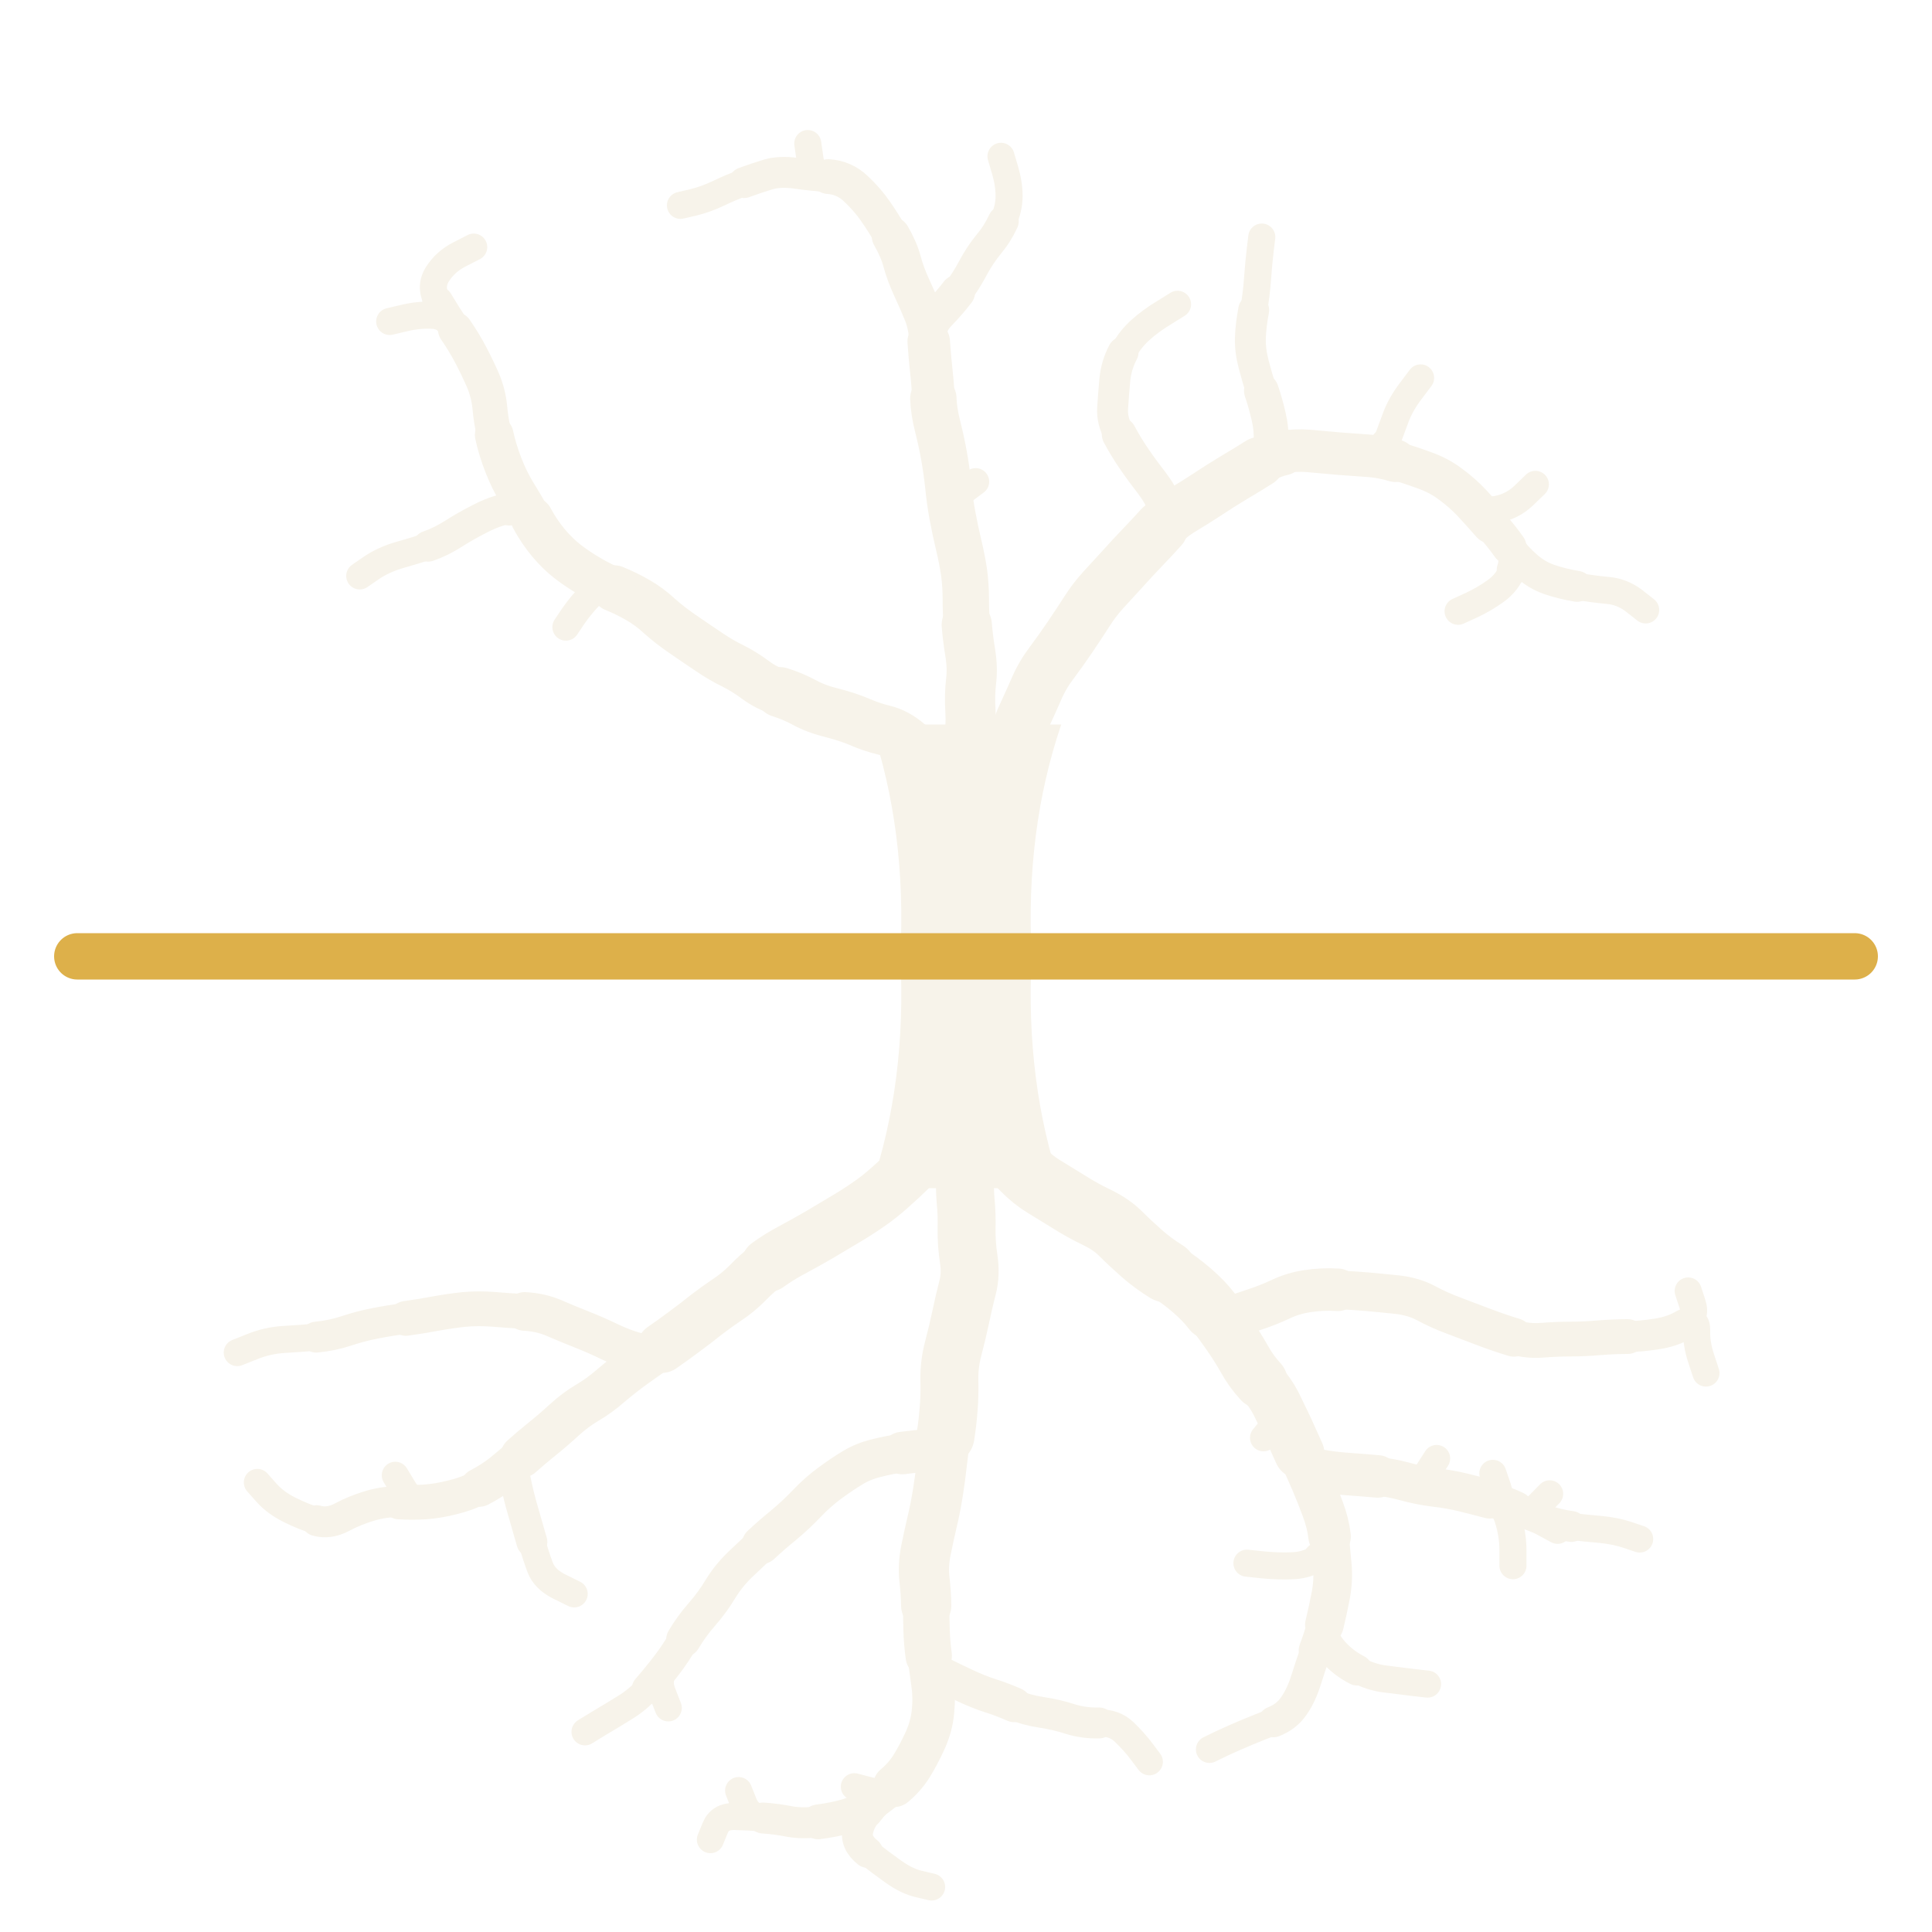
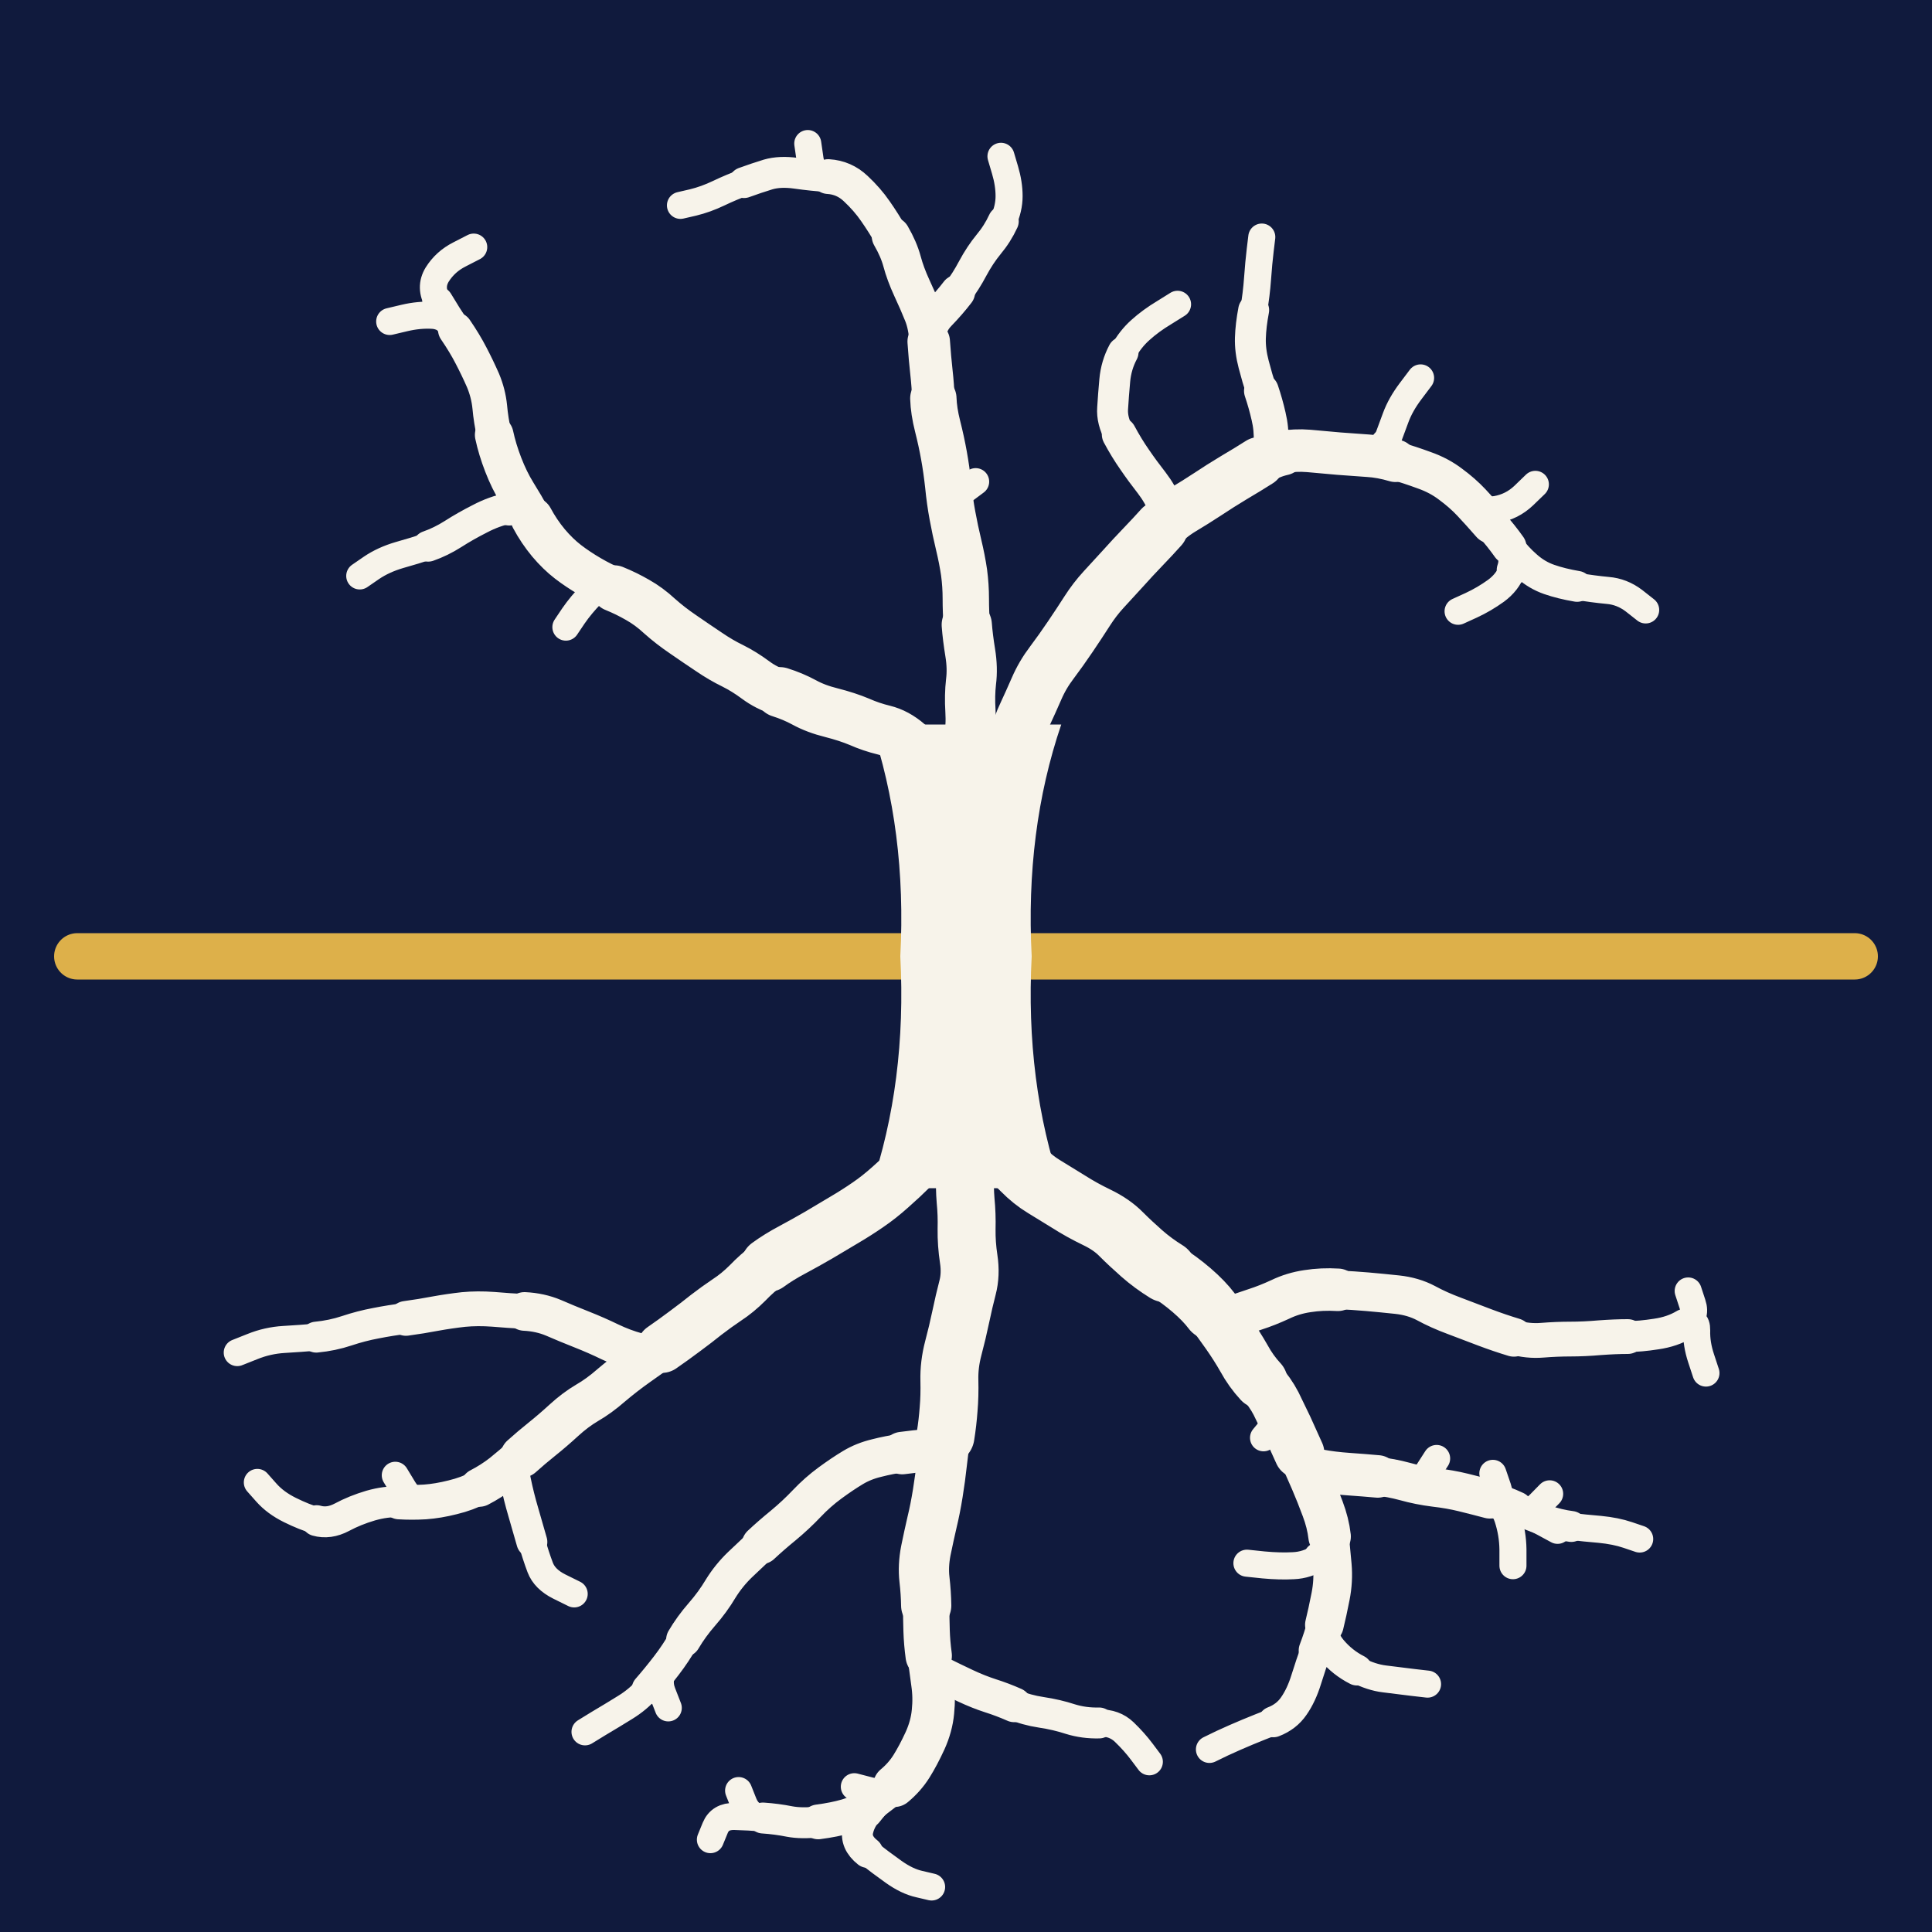
<svg xmlns="http://www.w3.org/2000/svg" viewBox="0 0 100 100" width="1000" height="1000" role="img" aria-label="True Data Sovereignty: threads gather above, pass one ground line, and spread below">
+   <rect width="100" height="100" fill="#101A3D" />
+   <path d="M4 49.5 H96" fill="none" stroke="#DDB04A" stroke-width="2.4" stroke-linecap="round" />
  <g fill="none" stroke-linecap="round" stroke-linejoin="round">
    <path d="M47.6 60L47.14 60.46M47.14 60.46Q46.68 60.92 46.09 61.44M46.09 61.44Q45.5 61.97 44.91 62.37M44.91 62.37Q44.33 62.77 43.7 63.14M43.7 63.14Q43.08 63.51 42.39 63.92M42.39 63.92Q41.7 64.32 41.01 64.69M41.01 64.69Q40.31 65.06 39.75 65.47M62.72 67.86Q63.13 68.39 63.57 69.02M63.57 69.02Q64.02 69.66 64.39 70.31M64.39 70.31Q64.75 70.97 65.25 71.51" stroke="#F7F3EA" stroke-width="2.8" />
    <path d="M52.4 60L52.93 60.53M52.93 60.53Q53.46 61.07 54.04 61.42M54.04 61.42Q54.62 61.77 55.31 62.2M55.31 62.2Q56 62.64 56.77 63.01M56.77 63.01Q57.54 63.38 58.03 63.88M58.03 63.88Q58.52 64.37 59.1 64.88M59.1 64.88Q59.68 65.39 60.36 65.81" stroke="#F7F3EA" stroke-width="3.2" />
    <path d="M50 60L49.96 60.72M49.96 60.72Q49.92 61.44 49.98 62.15M49.98 62.15Q50.05 62.86 50.03 63.62M50.03 63.62Q50.02 64.38 50.14 65.17M50.14 65.17Q50.26 65.96 50.08 66.65M50.08 66.65Q49.9 67.34 49.73 68.15M49.73 68.15Q49.56 68.96 49.34 69.79M60.36 65.81Q61.04 66.23 61.68 66.78M49.34 69.79Q49.12 70.63 49.14 71.44M61.68 66.78Q62.32 67.33 62.72 67.86M49.14 71.44Q49.16 72.25 49.1 72.94M49.1 72.94Q49.05 73.63 48.94 74.32" stroke="#F7F3EA" stroke-width="3" />
    <path d="M39.75 65.47Q39.19 65.89 38.69 66.41M38.69 66.41Q38.18 66.92 37.63 67.28M37.63 67.28Q37.08 67.65 36.56 68.05M36.56 68.05Q36.05 68.46 35.44 68.91M48.94 74.32Q48.83 75 48.75 75.74M35.44 68.91Q34.84 69.36 34.26 69.76M48.75 75.74Q48.67 76.48 48.54 77.29M65.25 71.51Q65.74 72.05 66.05 72.65M48.54 77.29Q48.41 78.1 48.24 78.8M66.05 72.65Q66.35 73.26 66.64 73.87M48.24 78.8Q48.08 79.49 47.92 80.27M66.64 73.87Q66.92 74.48 67.25 75.22M47.92 80.27Q47.77 81.05 47.85 81.75M47.85 81.75Q47.93 82.44 47.94 83.1" stroke="#F7F3EA" stroke-width="2.6" />
    <path d="M62.72 67.86Q63.13 68.39 63.74 68.18M63.74 68.18Q64.36 67.98 64.97 67.77M48.94 74.32Q48.83 75 48.1 75.06M64.97 67.77Q65.59 67.57 66.26 67.26M34.26 69.76Q33.68 70.16 32.98 70.66M48.1 75.06Q47.36 75.12 46.7 75.21M66.26 67.26Q66.92 66.94 67.67 66.83M32.98 70.66Q32.29 71.15 31.64 71.7M67.67 66.83Q68.42 66.71 69.25 66.76M31.64 71.7Q31 72.26 30.39 72.61M30.39 72.61Q29.78 72.97 29.19 73.51M67.25 75.22Q67.59 75.97 67.89 76.66M29.19 73.51Q28.6 74.05 28.05 74.49M67.25 75.22Q67.59 75.97 68.27 76.11M67.89 76.66Q68.19 77.36 68.46 78.09M28.05 74.49Q27.5 74.93 27 75.38M68.27 76.11Q68.94 76.24 69.8 76.3M68.46 78.09Q68.74 78.83 68.82 79.53M69.8 76.3Q70.65 76.36 71.31 76.42M48.07 85.7Q48.16 86.37 48.26 87.11M48.26 87.11Q48.37 87.85 48.29 88.6M48.29 88.6Q48.22 89.35 47.88 90.1M47.88 90.1Q47.53 90.86 47.18 91.42M47.18 91.42Q46.83 91.98 46.29 92.43" stroke="#F7F3EA" stroke-width="2.2" />
    <path d="M34.26 69.76Q33.68 70.16 32.97 69.98M46.7 75.21Q46.03 75.3 45.37 75.47M45.37 75.47Q44.7 75.63 44.15 75.96M32.97 69.98Q32.27 69.79 31.56 69.45M69.25 66.76Q70.07 66.8 70.77 66.86M44.15 75.96Q43.6 76.29 42.96 76.76M31.56 69.45Q30.86 69.11 30.1 68.81M70.77 66.86Q71.46 66.92 72.31 67.01M30.1 68.81Q29.34 68.51 28.65 68.21M42.96 76.76Q42.32 77.23 41.76 77.82M72.31 67.01Q73.15 67.1 73.81 67.45M41.76 77.82Q41.2 78.41 40.55 78.95M28.65 68.21Q27.96 67.92 27.15 67.88M73.81 67.45Q74.47 67.81 75.28 68.11M27 75.38Q26.5 75.82 25.97 76.25M68.82 79.53Q68.89 80.22 68.96 81.02M40.55 78.95Q39.89 79.49 39.39 79.96M75.28 68.11Q76.08 68.41 76.86 68.71M71.31 76.42Q71.97 76.48 72.71 76.68M25.97 76.25Q25.43 76.67 24.81 76.99M68.96 81.02Q69.03 81.82 68.87 82.63M76.86 68.71Q77.63 69 78.36 69.22M72.71 76.68Q73.46 76.89 74.26 76.99M68.87 82.63Q68.71 83.45 68.55 84.1M74.26 76.99Q75.05 77.08 75.74 77.25M75.74 77.25Q76.43 77.42 77.11 77.6" stroke="#F7F3EA" stroke-width="2" />
    <path d="M66.05 72.65Q66.35 73.26 65.88 73.84L65.4 74.42M68.27 80.62Q67.64 81.01 66.95 81.04M72.71 76.68Q73.46 76.89 73.91 76.19L74.36 75.49M66.95 81.04Q66.26 81.08 65.4 81L64.54 80.91M27.53 79.81Q27.73 80.52 27.96 81.13M27.96 81.13Q28.19 81.74 28.95 82.12L29.72 82.5M22 77.74Q21.32 77.78 20.89 77.07L20.46 76.36M77.11 77.6Q77.78 77.77 77.53 77.02L77.27 76.26M70.24 86.44Q70.99 86.82 71.66 86.9M33.5 87.42Q33.02 87.97 32.35 88.38M65.91 89.12Q65.23 89.38 64.58 89.65M77.11 77.6Q77.78 77.77 78.04 78.57M34.49 86.21Q33.99 86.86 34.29 87.63L34.59 88.4M16.37 69.21Q15.55 69.28 14.7 69.33M78.46 78.09Q79.13 78.41 79.88 78.81L80.62 79.21M46.29 92.43Q45.75 92.88 45.36 93.39L44.96 93.89M71.66 86.9Q72.34 86.98 73.11 87.08L73.89 87.17M32.35 88.38Q31.69 88.79 30.98 89.21L30.28 89.64M64.58 89.65Q63.93 89.92 63.26 90.23L62.6 90.55M78.04 78.57Q78.3 79.37 78.31 80.2L78.31 81.04M14.7 69.33Q13.85 69.38 13.06 69.7L12.28 70.01M78.46 78.09Q79.13 78.41 79.67 77.87L80.21 77.32M46.29 92.43Q45.75 92.88 44.99 92.68L44.22 92.48M81.33 79.01Q81.98 79.09 82.81 79.16M16.39 78.71Q15.76 78.53 15.01 78.16M56.89 89.18Q57.68 89.16 58.19 89.65M87.19 68.55Q87.83 68.17 87.82 68.86M82.81 79.16Q83.63 79.24 84.25 79.45L84.87 79.66M44.91 95.88Q45.57 96.4 46.26 96.89M15.01 78.16Q14.26 77.79 13.79 77.26L13.32 76.73M58.19 89.65Q58.71 90.15 59.1 90.67L59.49 91.19M87.19 68.55Q87.83 68.17 87.6 67.49L87.38 66.82M46.26 96.89Q46.95 97.38 47.58 97.52L48.22 97.67M39.49 94.1Q38.78 94.04 38.02 94.02M87.82 68.86Q87.8 69.56 88.05 70.31L88.3 71.07M39.49 94.1Q38.78 94.04 38.5 93.36L38.23 92.68M38.02 94.02Q37.27 94 37.02 94.61L36.77 95.22" stroke="#F7F3EA" stroke-width="1.4" />
    <path d="M47.94 83.1Q47.94 83.76 47.96 84.4M47.96 84.4Q47.98 85.04 48.07 85.7" stroke="#F7F3EA" stroke-width="2.4" />
    <path d="M27.15 67.88Q26.34 67.84 25.53 67.77M48.07 85.7Q48.16 86.37 48.74 86.66M39.39 79.96Q38.89 80.43 38.3 80.99M25.53 67.77Q24.72 67.71 23.99 67.78M48.74 86.66Q49.32 86.95 49.98 87.26M38.3 80.99Q37.72 81.55 37.3 82.23M23.99 67.78Q23.27 67.86 22.55 67.99M24.81 76.99Q24.18 77.32 23.43 77.5M78.36 69.22Q79.08 69.43 79.83 69.37M37.3 82.23Q36.89 82.92 36.33 83.56M68.55 84.1Q68.38 84.75 68.12 85.43M22.55 67.99Q21.82 68.13 21.01 68.24M49.98 87.26Q50.64 87.57 51.26 87.77M23.43 77.5Q22.68 77.69 22 77.74M79.83 69.37Q80.58 69.31 81.29 69.31M36.33 83.56Q35.78 84.19 35.38 84.87M51.26 87.77Q51.89 87.97 52.5 88.24M22 77.74Q21.32 77.78 20.66 77.74M81.29 69.31Q82 69.31 82.8 69.24M46.29 92.43Q45.75 92.88 45.09 93.36M77.11 77.6Q77.78 77.77 78.46 78.09M82.8 69.24Q83.61 69.18 84.25 69.18M45.09 93.36Q44.44 93.83 43.81 94.01M43.81 94.01Q43.19 94.19 42.35 94.3" stroke="#F7F3EA" stroke-width="1.8" />
    <path d="M27 75.38Q26.5 75.82 26.68 76.64M68.82 79.53Q68.89 80.22 68.27 80.62M26.68 76.64Q26.85 77.47 27.09 78.28M27.09 78.28Q27.33 79.1 27.53 79.81M68.12 85.43Q67.86 86.12 67.61 86.93M21.01 68.24Q20.21 68.34 19.45 68.49M68.55 84.1Q68.38 84.75 68.94 85.41M35.38 84.87Q34.99 85.56 34.49 86.21M67.61 86.93Q67.36 87.74 66.97 88.3M19.45 68.49Q18.7 68.63 17.95 68.88M52.5 88.24Q53.11 88.51 53.9 88.63M20.66 77.74Q19.99 77.7 19.18 77.93M68.94 85.41Q69.49 86.06 70.24 86.44M34.49 86.21Q33.99 86.86 33.5 87.42M66.97 88.3Q66.59 88.86 65.91 89.12M17.95 68.88Q17.2 69.13 16.37 69.21M78.46 78.09Q79.13 78.41 79.91 78.67M46.29 92.43Q45.75 92.88 45.16 93.47M19.18 77.93Q18.37 78.17 17.7 78.53M53.9 88.63Q54.7 88.75 55.4 88.98M84.25 69.18Q84.89 69.18 85.72 69.05M79.91 78.67Q80.68 78.93 81.33 79.01M17.7 78.53Q17.02 78.89 16.39 78.71M45.16 93.47Q44.56 94.05 44.41 94.7M55.4 88.98Q56.11 89.2 56.89 89.18M85.72 69.05Q86.56 68.93 87.19 68.55M44.41 94.7Q44.25 95.36 44.91 95.88M42.35 94.3Q41.5 94.4 40.86 94.28M40.86 94.28Q40.21 94.15 39.49 94.1" stroke="#F7F3EA" stroke-width="1.6" />
    <path d="M52.4 39L52.59 38.28" stroke="#F7F3EA" stroke-width="3" />
    <path d="M47.6 39L47.01 38.47M50 39L50.14 38.31M47.01 38.47Q46.41 37.95 45.75 37.79M50.14 38.31Q50.28 37.61 50.23 36.8M45.75 37.79Q45.09 37.63 44.48 37.36M50.23 36.8Q50.18 35.99 50.26 35.29M50.26 35.29Q50.35 34.59 50.22 33.79M44.48 37.36Q43.86 37.1 43.04 36.89M50.22 33.79Q50.09 32.99 50.04 32.34M43.04 36.89Q42.23 36.69 41.63 36.36M41.63 36.36Q41.04 36.04 40.37 35.83M60.1 27.3Q60.53 26.81 61.2 26.4M61.2 26.4Q61.87 26 62.51 25.58M62.51 25.58Q63.14 25.16 63.87 24.72M63.87 24.72Q64.6 24.29 65.18 23.92" stroke="#F7F3EA" stroke-width="2.6" />
    <path d="M52.59 38.28Q52.77 37.56 53.06 36.96M53.06 36.96Q53.34 36.36 53.65 35.65M53.65 35.65Q53.96 34.93 54.44 34.3M54.44 34.3Q54.92 33.66 55.4 32.95M55.4 32.95Q55.88 32.24 56.27 31.63M56.27 31.63Q56.66 31.02 57.13 30.51M57.13 30.51Q57.59 30.01 58.12 29.43M58.12 29.43Q58.64 28.85 59.15 28.32M59.15 28.32Q59.66 27.79 60.1 27.3" stroke="#F7F3EA" stroke-width="2.8" />
    <path d="M50.04 32.34Q49.99 31.68 49.99 30.99M49.99 30.99Q49.99 30.31 49.9 29.63M40.37 35.83Q39.69 35.63 39.1 35.19M39.1 35.19Q38.52 34.76 37.92 34.46M49.9 29.63Q49.8 28.95 49.62 28.2M37.92 34.46Q37.32 34.17 36.69 33.74M49.62 28.2Q49.44 27.45 49.3 26.69M36.69 33.74Q36.06 33.32 35.38 32.85M49.3 26.69Q49.16 25.94 49.08 25.12M49.08 25.12Q48.99 24.3 48.86 23.58M35.38 32.85Q34.7 32.39 34.14 31.89M48.86 23.58Q48.73 22.85 48.53 22.06M34.14 31.89Q33.59 31.38 33 31.05M48.53 22.06Q48.33 21.27 48.31 20.62M33 31.05Q32.41 30.71 31.79 30.46M65.18 23.92Q65.76 23.55 66.39 23.41" stroke="#F7F3EA" stroke-width="2.4" />
    <path d="M49.3 26.69Q49.16 25.94 49.83 25.43L50.5 24.93M31.79 30.46Q31.17 30.21 30.62 30.75M30.62 30.75Q30.08 31.3 29.68 31.88L29.29 32.46M58.13 18.23Q58.5 17.55 59.03 17.08M59.03 17.08Q59.56 16.6 60.26 16.18L60.95 15.75M71.74 22.97Q71.99 22.3 72.24 21.62M64.89 16.05Q65.03 15.26 65.09 14.43M51.93 11.45Q52.23 10.79 52.23 10.15M72.24 21.62Q72.49 20.94 73.01 20.25L73.53 19.56M22.16 28.27Q21.5 28.5 20.67 28.73M65.09 14.43Q65.15 13.59 65.23 12.93L65.31 12.27M52.23 10.15Q52.23 9.51 52.02 8.8L51.81 8.09M20.67 28.73Q19.85 28.97 19.23 29.39L18.62 29.81M42.87 9.14Q42.06 9.09 41.93 8.26L41.81 7.43M76.16 26.01Q76.62 26.5 77.44 26.37M77.44 26.37Q78.26 26.23 78.87 25.65L79.47 25.07M22.66 15.62Q22.22 14.88 22.63 14.21M23.57 17.06Q23.1 16.36 22.4 16.32M38.51 9.45Q37.87 9.68 37.2 10M22.63 14.21Q23.05 13.54 23.78 13.17L24.52 12.79M22.4 16.32Q21.69 16.28 20.93 16.46L20.17 16.64M78.27 29.5Q78.03 30.14 77.43 30.58M37.2 10Q36.53 10.32 35.87 10.48L35.22 10.63M81.63 30.35Q82.46 30.49 83.21 30.56M77.43 30.58Q76.82 31.02 76.15 31.33L75.47 31.64M83.21 30.56Q83.95 30.62 84.57 31.09L85.18 31.57" stroke="#F7F3EA" stroke-width="1.4" />
    <path d="M60.1 27.3Q60.53 26.81 60.3 26.2M60.3 26.2Q60.07 25.59 59.61 24.99M59.61 24.99Q59.14 24.39 58.73 23.79M58.73 23.79Q58.31 23.19 57.93 22.48M65.18 23.92Q65.76 23.55 65.79 22.88M65.79 22.88Q65.82 22.2 65.66 21.54M48.07 17.68Q48.02 16.83 48.59 16.25M48.59 16.25Q49.15 15.67 49.57 15.12M65.66 21.54Q65.51 20.88 65.29 20.23M27.53 26.82Q27.15 26.13 26.36 26.3M46.12 12.21Q45.73 11.53 45.31 10.93M25.58 22.51Q25.41 21.75 25.35 21.06M45.31 10.93Q44.89 10.32 44.29 9.76M44.29 9.76Q43.69 9.19 42.87 9.14M25.35 21.06Q25.28 20.36 25 19.69M25 19.69Q24.71 19.03 24.38 18.4M77.17 27.13Q77.73 27.77 78.11 28.31M24.38 18.4Q24.05 17.76 23.57 17.06" stroke="#F7F3EA" stroke-width="1.8" />
    <path d="M31.79 30.46Q31.17 30.21 30.54 29.84M48.31 20.62Q48.29 19.97 48.21 19.26M30.54 29.84Q29.92 29.48 29.4 29.08M48.21 19.26Q48.13 18.54 48.07 17.68M66.39 23.41Q67.02 23.28 67.74 23.34M29.4 29.08Q28.88 28.68 28.39 28.1M67.74 23.34Q68.46 23.41 69.3 23.48M28.39 28.1Q27.9 27.51 27.53 26.82M69.3 23.48Q70.15 23.54 70.82 23.59M70.82 23.59Q71.49 23.63 72.23 23.85" stroke="#F7F3EA" stroke-width="2.2" />
    <path d="M57.93 22.48Q57.54 21.77 57.59 21.12M57.59 21.12Q57.63 20.46 57.7 19.69M57.7 19.69Q57.77 18.91 58.13 18.23M65.29 20.23Q65.08 19.59 64.89 18.86M49.57 15.12Q49.99 14.57 50.35 13.89M26.36 26.3Q25.58 26.46 24.84 26.85M64.89 18.86Q64.7 18.14 64.72 17.49M50.35 13.89Q50.72 13.2 51.17 12.65M70.82 23.59Q71.49 23.63 71.74 22.97M24.84 26.85Q24.09 27.23 23.45 27.64M64.72 17.49Q64.74 16.84 64.89 16.05M51.17 12.65Q51.63 12.1 51.93 11.45M23.45 27.64Q22.82 28.04 22.16 28.27M42.87 9.14Q42.06 9.09 41.22 8.97M41.22 8.97Q40.38 8.85 39.76 9.03M78.11 28.31Q78.5 28.85 79.03 29.31M23.57 17.06Q23.1 16.36 22.66 15.62M39.76 9.03Q39.14 9.22 38.51 9.45M79.03 29.31Q79.55 29.77 80.18 29.99M78.11 28.31Q78.5 28.85 78.27 29.5M80.18 29.99Q80.81 30.21 81.63 30.35" stroke="#F7F3EA" stroke-width="1.6" />
    <path d="M48.07 17.68Q48.02 16.83 47.78 16.24M47.78 16.24Q47.54 15.64 47.2 14.91M27.53 26.82Q27.15 26.13 26.75 25.49M47.2 14.91Q46.86 14.17 46.69 13.53M26.75 25.49Q26.36 24.86 26.05 24.06M46.69 13.53Q46.52 12.9 46.12 12.21M72.23 23.85Q72.96 24.06 73.72 24.34M26.05 24.06Q25.74 23.26 25.58 22.51M73.72 24.34Q74.49 24.61 75.09 25.07M75.09 25.07Q75.7 25.52 76.16 26.01M76.16 26.01Q76.62 26.5 77.17 27.13" stroke="#F7F3EA" stroke-width="2" />
  </g>
  <path d="M45.07 37.5Q46.94 43 46.6 49.5Q46.94 56 45.07 61.5L54.93 61.5Q53.06 56 53.4 49.5Q53.06 43 54.93 37.5Z" fill="#F7F3EA" />
-   <path d="M4 49.5 H96" fill="none" stroke="#DDB04A" stroke-width="2.4" stroke-linecap="round" />
</svg>
